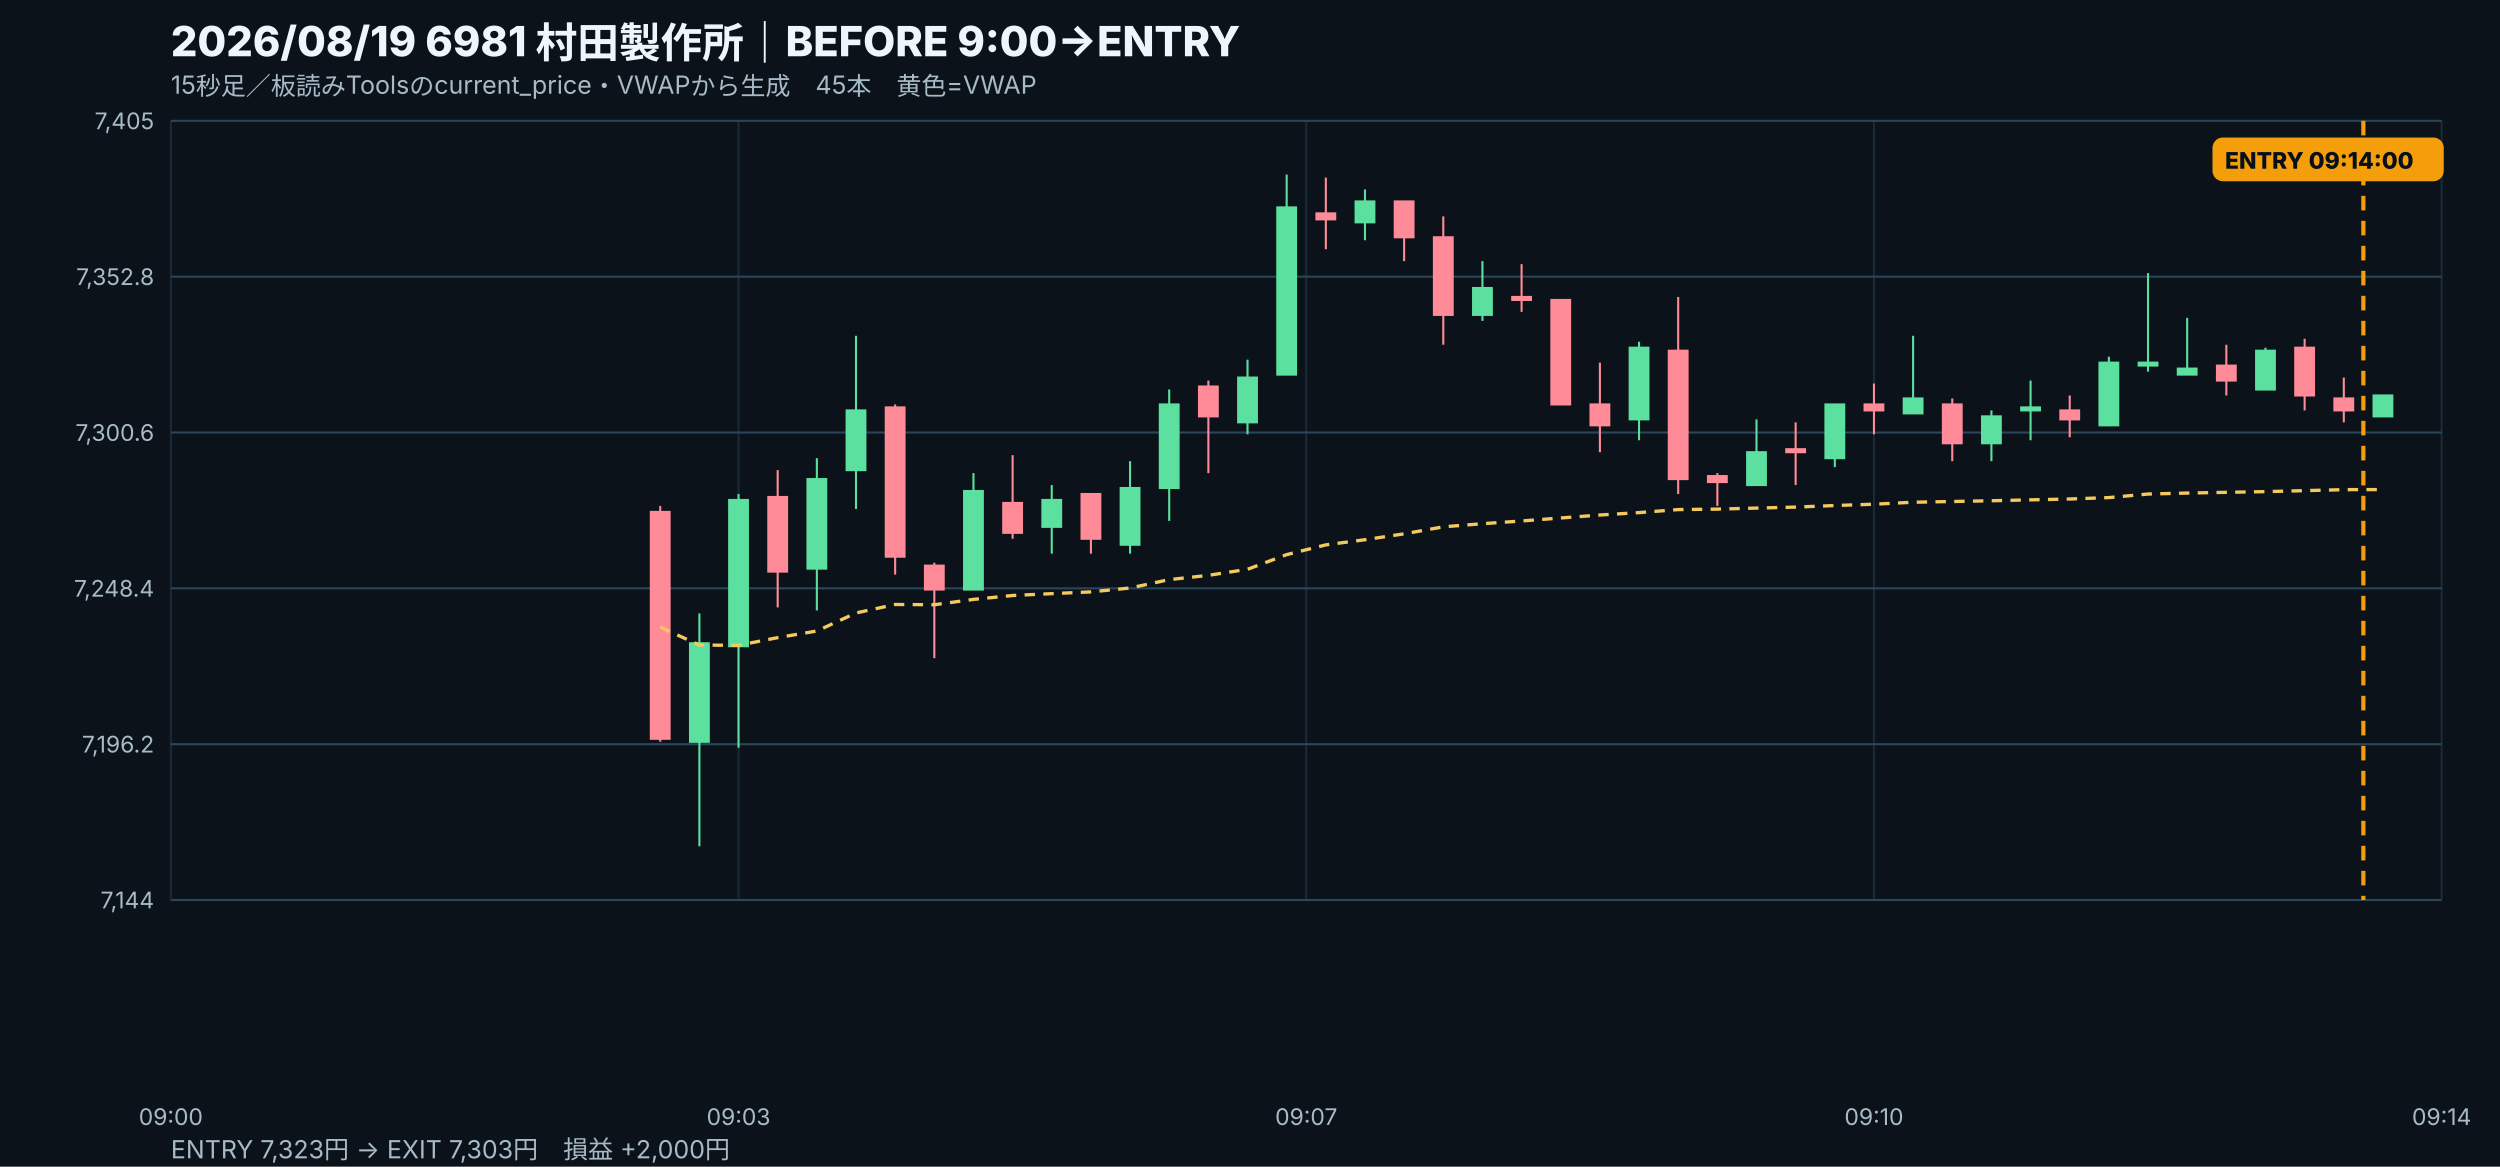
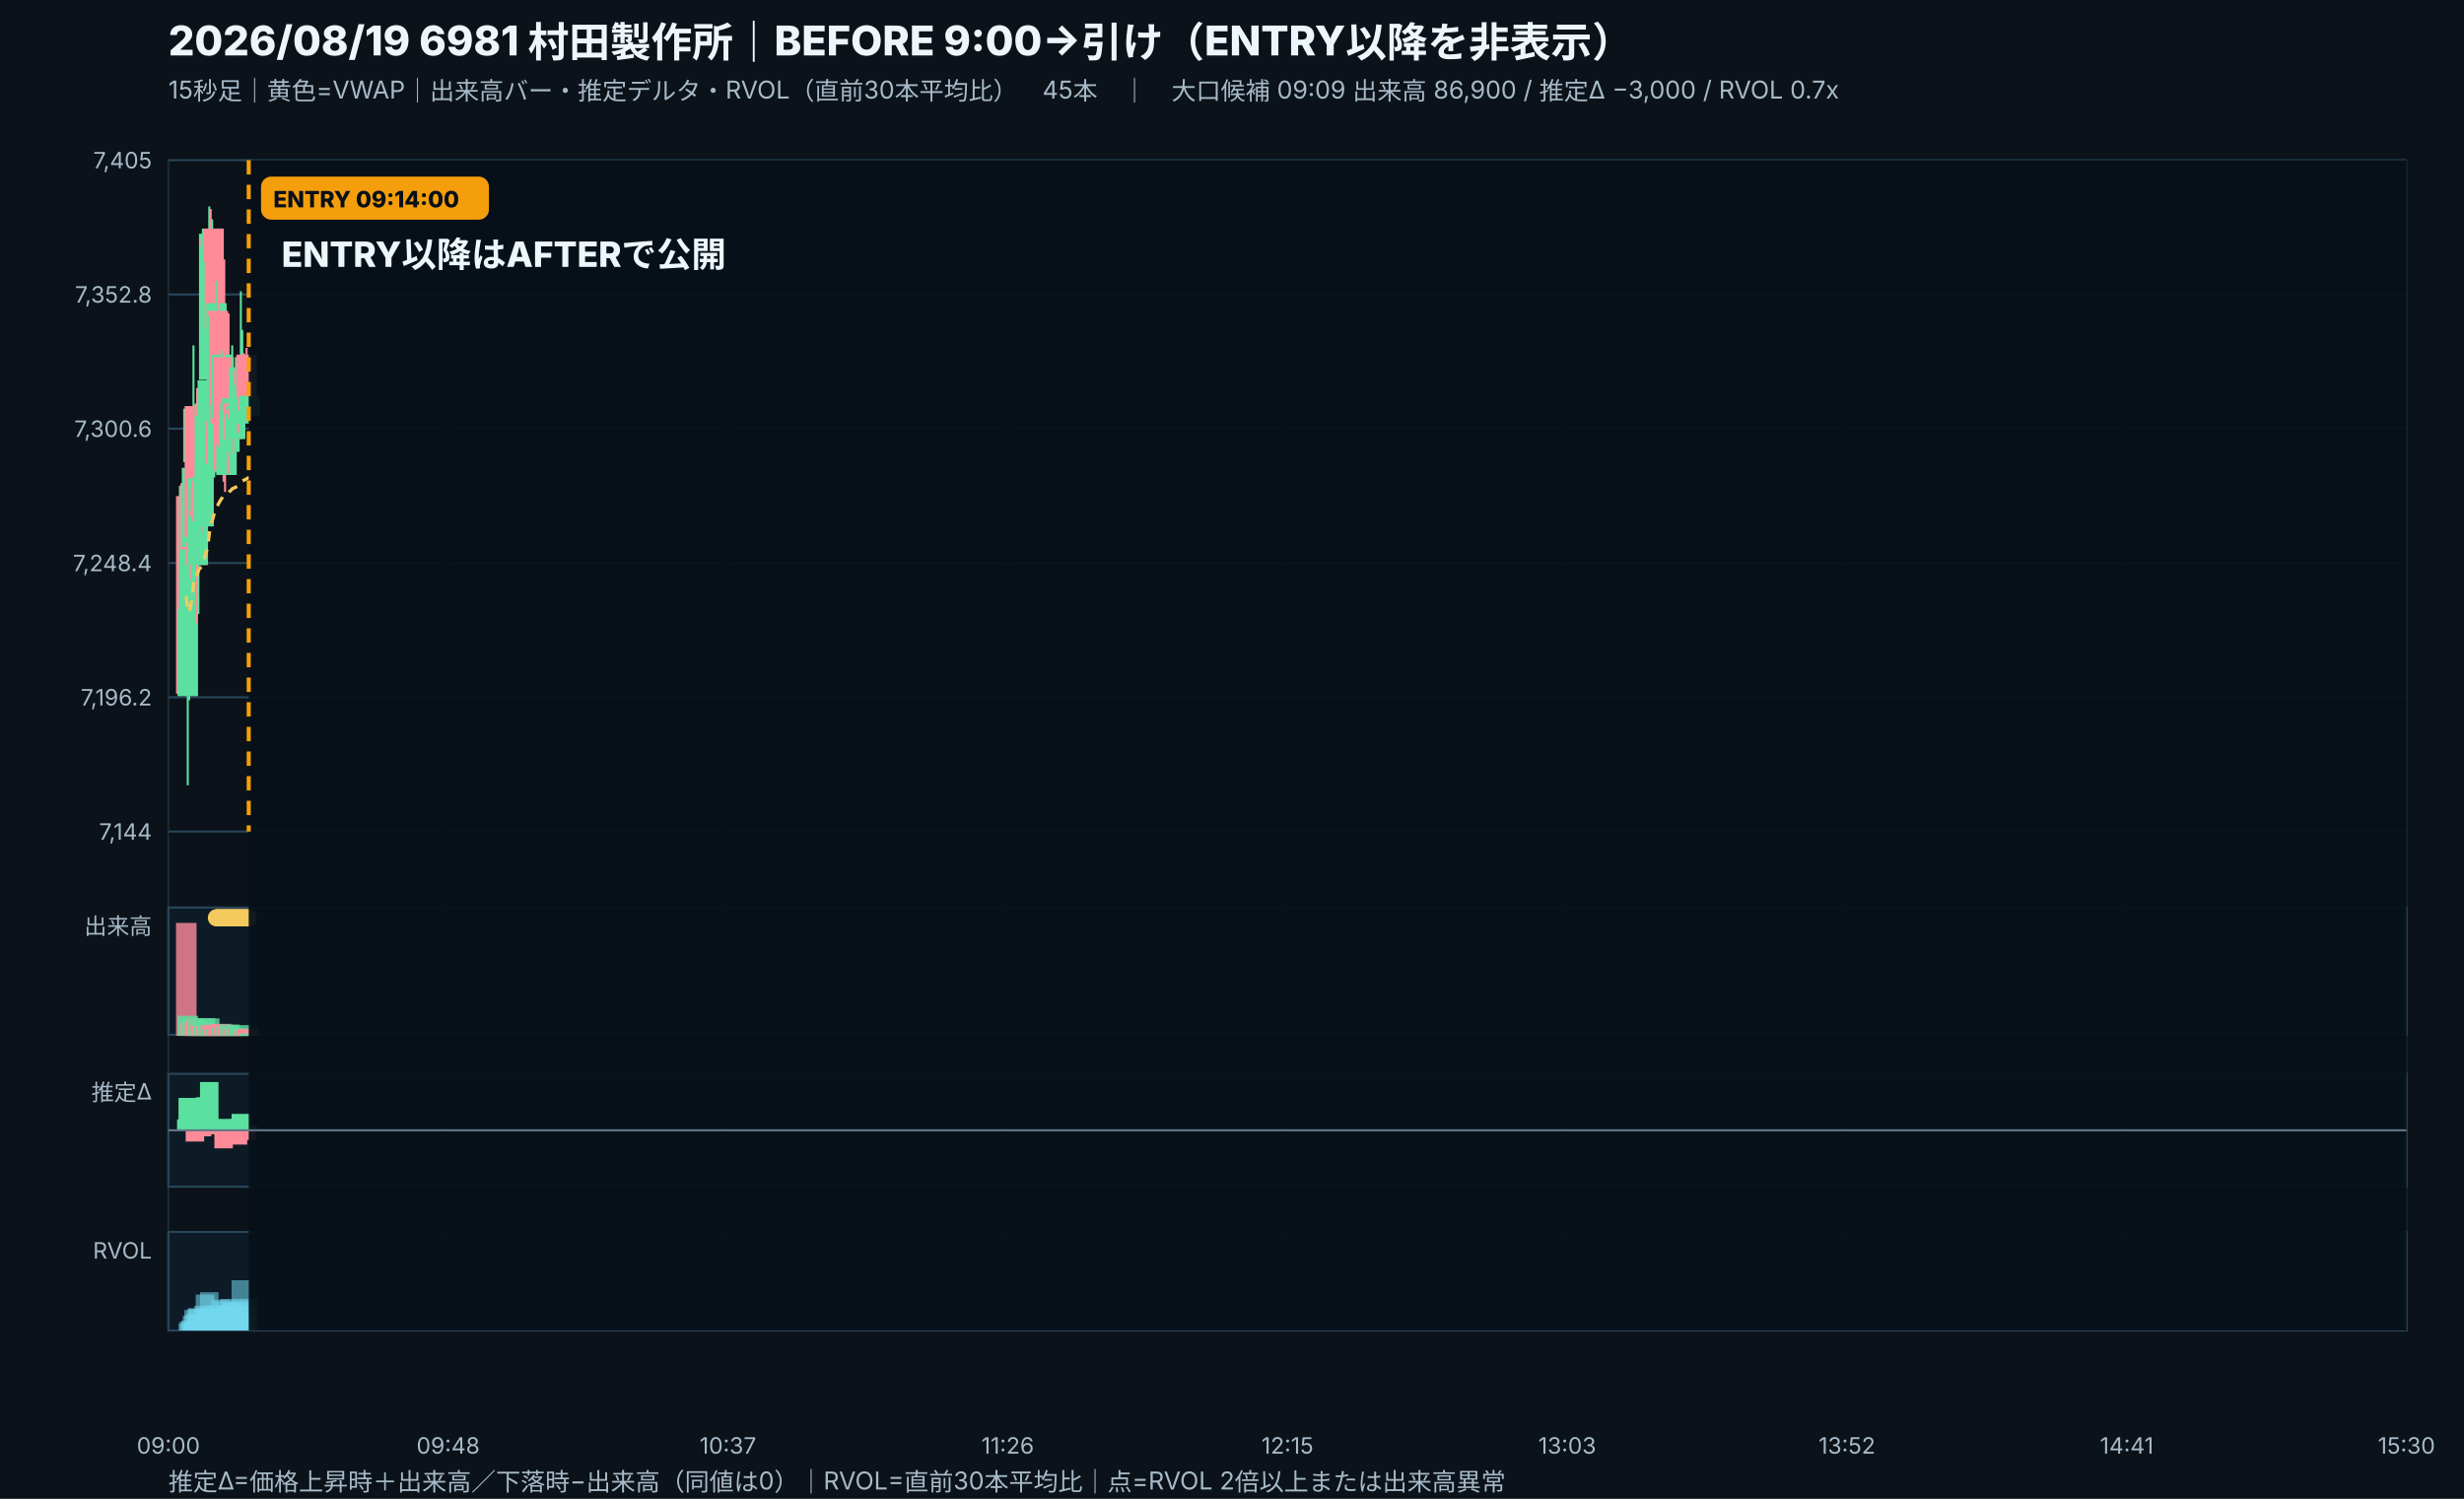
- <svg xmlns="http://www.w3.org/2000/svg" width="1200" height="560" viewBox="0 0 1200 560" role="img" aria-label="2026/08/19 6981 村田製作所｜BEFORE 9:00→ENTRY">
-   <style>text{font-family:-apple-system,BlinkMacSystemFont,"Hiragino Sans","Yu Gothic",Meiryo,sans-serif}.title{fill:#edf6fb;font-size:20px;font-weight:800}.sub{fill:#a7bac7;font-size:12px}.grid{stroke:#29465a;stroke-width:1}.axis{fill:#a7bac7;font-size:11px}.up{fill:#5ce09f;stroke:#5ce09f}.down{fill:#ff8b98;stroke:#ff8b98}.wick{stroke-width:1}.vwap{fill:none;stroke:#f4c95d;stroke-width:1.6;stroke-dasharray:5 4}.entry{stroke:#f59e0b;stroke-width:2;stroke-dasharray:7 5}.exit{stroke:#77e3a9;stroke-width:2;stroke-dasharray:5 4}.label{fill:#071019;font-size:11px;font-weight:800}.box{fill:#f59e0b}.exitbox{fill:#77e3a9}</style>
+ <svg xmlns="http://www.w3.org/2000/svg" width="1200" height="730" viewBox="0 0 1200 730" role="img" aria-label="2026/08/19 6981 村田製作所｜BEFORE 9:00→引け（ENTRY以降を非表示）">
+   <style>text{font-family:-apple-system,BlinkMacSystemFont,"Hiragino Sans","Yu Gothic",Meiryo,sans-serif}.title{fill:#edf6fb;font-size:20px;font-weight:800}.sub{fill:#a7bac7;font-size:12px}.grid{stroke:#29465a;stroke-width:1}.axis{fill:#a7bac7;font-size:11px}.up{fill:#5ce09f;stroke:#5ce09f}.down{fill:#ff8b98;stroke:#ff8b98}.wick{stroke-width:1}.vwap{fill:none;stroke:#f4c95d;stroke-width:1.6;stroke-dasharray:5 4}.entry{stroke:#f59e0b;stroke-width:2;stroke-dasharray:7 5}.exit{stroke:#77e3a9;stroke-width:2;stroke-dasharray:5 4}.label{fill:#071019;font-size:11px;font-weight:800}.box{fill:#f59e0b}.exitbox{fill:#77e3a9}.panel{fill:#0d1b27;stroke:#29465a}.axisline{stroke:#607887;stroke-width:1}.delta-pos{fill:#5ce09f}.delta-neg{fill:#ff8b98}.rvol{fill:none;stroke:#71d8ef;stroke-width:2}.large{stroke:#f4c95d;stroke-width:2}.mask{fill:#071019;fill-opacity:.94}.masktext{fill:#edf6fb;font-size:17px;font-weight:800}</style>
  <rect width="100%" height="100%" fill="#0b1219" />
-   <text x="82" y="27" class="title">2026/08/19 6981 村田製作所｜BEFORE 9:00→ENTRY</text>
-   <text x="82" y="45" class="sub">15秒足／板読みToolsのcurrent_price・VWAPから生成　45本　黄色=VWAP</text>
-   <line x1="82" y1="432.00" x2="1172" y2="432.00" class="grid" />
-   <text x="74" y="436.00" text-anchor="end" class="axis">7,144</text>
-   <line x1="82" y1="357.20" x2="1172" y2="357.20" class="grid" />
-   <text x="74" y="361.20" text-anchor="end" class="axis">7,196.2</text>
-   <line x1="82" y1="282.40" x2="1172" y2="282.40" class="grid" />
-   <text x="74" y="286.40" text-anchor="end" class="axis">7,248.4</text>
-   <line x1="82" y1="207.60" x2="1172" y2="207.60" class="grid" />
-   <text x="74" y="211.60" text-anchor="end" class="axis">7,300.6</text>
-   <line x1="82" y1="132.80" x2="1172" y2="132.80" class="grid" />
-   <text x="74" y="136.80" text-anchor="end" class="axis">7,352.8</text>
-   <line x1="82" y1="58.00" x2="1172" y2="58.00" class="grid" />
-   <text x="74" y="62.00" text-anchor="end" class="axis">7,405</text>
-   <line x1="82.00" y1="58" x2="82.00" y2="432" class="grid" opacity=".45" />
-   <text x="82.00" y="540" text-anchor="middle" class="axis">09:00</text>
-   <line x1="354.50" y1="58" x2="354.50" y2="432" class="grid" opacity=".45" />
-   <text x="354.50" y="540" text-anchor="middle" class="axis">09:03</text>
-   <line x1="627.00" y1="58" x2="627.00" y2="432" class="grid" opacity=".45" />
-   <text x="627.00" y="540" text-anchor="middle" class="axis">09:07</text>
-   <line x1="899.50" y1="58" x2="899.50" y2="432" class="grid" opacity=".45" />
-   <text x="899.50" y="540" text-anchor="middle" class="axis">09:10</text>
-   <line x1="1172.00" y1="58" x2="1172.00" y2="432" class="grid" opacity=".45" />
-   <text x="1172.00" y="540" text-anchor="middle" class="axis">09:14</text>
-   <line x1="316.91" y1="242.85" x2="316.91" y2="356.05" class="down wick" />
-   <rect x="312.41" y="245.72" width="9.00" height="108.90" class="down" />
-   <line x1="335.71" y1="294.44" x2="335.71" y2="406.21" class="up wick" />
-   <rect x="331.21" y="308.77" width="9.00" height="47.29" class="up" />
-   <line x1="354.50" y1="237.12" x2="354.50" y2="358.92" class="up wick" />
-   <rect x="350.00" y="239.98" width="9.00" height="70.21" class="up" />
-   <line x1="373.29" y1="225.66" x2="373.29" y2="291.57" class="down wick" />
-   <rect x="368.79" y="238.55" width="9.00" height="35.82" class="down" />
-   <line x1="392.09" y1="219.92" x2="392.09" y2="293.00" class="up wick" />
-   <rect x="387.59" y="229.95" width="9.00" height="42.99" class="up" />
-   <line x1="410.88" y1="161.17" x2="410.88" y2="244.28" class="up wick" />
-   <rect x="406.38" y="197.00" width="9.00" height="28.66" class="up" />
-   <line x1="429.67" y1="194.13" x2="429.67" y2="275.81" class="down wick" />
-   <rect x="425.17" y="195.56" width="9.00" height="71.65" class="down" />
-   <line x1="448.47" y1="270.08" x2="448.47" y2="315.93" class="down wick" />
-   <rect x="443.97" y="271.51" width="9.00" height="11.46" class="down" />
-   <line x1="467.26" y1="227.09" x2="467.26" y2="282.97" class="up wick" />
-   <rect x="462.76" y="235.69" width="9.00" height="47.29" class="up" />
-   <line x1="486.05" y1="218.49" x2="486.05" y2="258.61" class="down wick" />
-   <rect x="481.55" y="241.42" width="9.00" height="14.33" class="down" />
-   <line x1="504.84" y1="232.82" x2="504.84" y2="265.78" class="up wick" />
-   <rect x="500.34" y="239.98" width="9.00" height="12.90" class="up" />
-   <line x1="523.64" y1="237.12" x2="523.64" y2="265.78" class="down wick" />
-   <rect x="519.14" y="237.12" width="9.00" height="21.49" class="down" />
-   <line x1="542.43" y1="221.36" x2="542.43" y2="265.78" class="up wick" />
-   <rect x="537.93" y="234.25" width="9.00" height="27.23" class="up" />
-   <line x1="561.22" y1="186.97" x2="561.22" y2="250.02" class="up wick" />
-   <rect x="556.72" y="194.13" width="9.00" height="40.12" class="up" />
-   <line x1="580.02" y1="182.67" x2="580.02" y2="227.09" class="down wick" />
-   <rect x="575.52" y="185.53" width="9.00" height="14.33" class="down" />
-   <line x1="598.81" y1="172.64" x2="598.81" y2="208.46" class="up wick" />
-   <rect x="594.31" y="181.23" width="9.00" height="21.49" class="up" />
-   <line x1="617.60" y1="83.79" x2="617.60" y2="179.80" class="up wick" />
-   <rect x="613.10" y="99.56" width="9.00" height="80.25" class="up" />
-   <line x1="636.40" y1="85.23" x2="636.40" y2="119.62" class="down wick" />
-   <rect x="631.90" y="102.42" width="9.00" height="2.87" class="down" />
-   <line x1="655.19" y1="90.96" x2="655.19" y2="115.32" class="up wick" />
-   <rect x="650.69" y="96.69" width="9.00" height="10.03" class="up" />
-   <line x1="673.98" y1="96.69" x2="673.98" y2="125.35" class="down wick" />
-   <rect x="669.48" y="96.69" width="9.00" height="17.20" class="down" />
-   <line x1="692.78" y1="103.85" x2="692.78" y2="165.47" class="down wick" />
-   <rect x="688.28" y="113.89" width="9.00" height="37.26" class="down" />
-   <line x1="711.57" y1="125.35" x2="711.57" y2="154.01" class="up wick" />
-   <rect x="707.07" y="138.25" width="9.00" height="12.90" class="up" />
-   <line x1="730.36" y1="126.78" x2="730.36" y2="149.71" class="down wick" />
-   <rect x="725.86" y="142.54" width="9.00" height="1.43" class="down" />
-   <line x1="749.16" y1="143.98" x2="749.16" y2="194.13" class="down wick" />
-   <rect x="744.66" y="143.98" width="9.00" height="50.15" class="down" />
-   <line x1="767.95" y1="174.07" x2="767.95" y2="217.06" class="down wick" />
-   <rect x="763.45" y="194.13" width="9.00" height="10.03" class="down" />
-   <line x1="786.74" y1="164.04" x2="786.74" y2="211.33" class="up wick" />
-   <rect x="782.24" y="166.90" width="9.00" height="34.39" class="up" />
-   <line x1="805.53" y1="142.54" x2="805.53" y2="237.12" class="down wick" />
-   <rect x="801.03" y="168.34" width="9.00" height="61.62" class="down" />
-   <line x1="824.33" y1="227.09" x2="824.33" y2="242.85" class="down wick" />
-   <rect x="819.83" y="228.52" width="9.00" height="2.87" class="down" />
-   <line x1="843.12" y1="201.30" x2="843.12" y2="232.82" class="up wick" />
-   <rect x="838.62" y="217.06" width="9.00" height="15.76" class="up" />
-   <line x1="861.91" y1="202.73" x2="861.91" y2="232.82" class="down wick" />
-   <rect x="857.41" y="215.62" width="9.00" height="1.43" class="down" />
-   <line x1="880.71" y1="194.13" x2="880.71" y2="224.22" class="up wick" />
-   <rect x="876.21" y="194.13" width="9.00" height="25.79" class="up" />
-   <line x1="899.50" y1="184.10" x2="899.50" y2="208.46" class="down wick" />
-   <rect x="895.00" y="194.13" width="9.00" height="2.87" class="down" />
-   <line x1="918.29" y1="161.17" x2="918.29" y2="198.43" class="up wick" />
-   <rect x="913.79" y="191.26" width="9.00" height="7.16" class="up" />
-   <line x1="937.09" y1="191.26" x2="937.09" y2="221.36" class="down wick" />
-   <rect x="932.59" y="194.13" width="9.00" height="18.63" class="down" />
-   <line x1="955.88" y1="197.00" x2="955.88" y2="221.36" class="up wick" />
-   <rect x="951.38" y="199.86" width="9.00" height="12.90" class="up" />
-   <line x1="974.67" y1="182.67" x2="974.67" y2="211.33" class="up wick" />
-   <rect x="970.17" y="195.56" width="9.00" height="1.43" class="up" />
-   <line x1="993.47" y1="189.83" x2="993.47" y2="209.89" class="down wick" />
-   <rect x="988.97" y="197.00" width="9.00" height="4.30" class="down" />
-   <line x1="1012.26" y1="171.20" x2="1012.26" y2="204.16" class="up wick" />
-   <rect x="1007.76" y="174.07" width="9.00" height="30.09" class="up" />
-   <line x1="1031.05" y1="131.08" x2="1031.05" y2="178.37" class="up wick" />
-   <rect x="1026.55" y="174.07" width="9.00" height="1.40" class="up" />
-   <line x1="1049.84" y1="152.57" x2="1049.84" y2="179.80" class="up wick" />
-   <rect x="1045.34" y="176.93" width="9.00" height="2.87" class="up" />
-   <line x1="1068.64" y1="165.47" x2="1068.64" y2="189.83" class="down wick" />
-   <rect x="1064.14" y="175.50" width="9.00" height="7.16" class="down" />
-   <line x1="1087.43" y1="166.90" x2="1087.43" y2="186.97" class="up wick" />
-   <rect x="1082.93" y="168.34" width="9.00" height="18.63" class="up" />
-   <line x1="1106.22" y1="162.61" x2="1106.22" y2="197.00" class="down wick" />
-   <rect x="1101.72" y="166.90" width="9.00" height="22.93" class="down" />
-   <line x1="1125.02" y1="181.23" x2="1125.02" y2="202.73" class="down wick" />
-   <rect x="1120.52" y="191.26" width="9.00" height="5.73" class="down" />
-   <line x1="1143.81" y1="189.83" x2="1143.81" y2="199.86" class="up wick" />
-   <rect x="1139.31" y="189.83" width="9.00" height="10.03" class="up" />
-   <polyline points="316.91,301.02 335.71,309.63 354.50,309.75 373.29,306.06 392.09,302.88 410.88,294.22 429.67,290.15 448.47,290.27 467.26,287.71 486.05,285.84 504.84,284.95 523.64,284.11 542.43,282.24 561.22,278.21 580.02,276.17 598.81,273.25 617.60,266.22 636.40,261.54 655.19,259.06 673.98,256.24 692.78,252.88 711.57,251.38 730.36,250.07 749.16,248.63 767.95,247.20 786.74,246.05 805.53,244.60 824.33,244.38 843.12,243.88 861.91,243.41 880.71,242.65 899.50,242.02 918.29,241.08 937.09,240.72 955.88,240.36 974.67,239.93 993.47,239.52 1012.26,238.84 1031.05,237.14 1049.84,236.67 1068.64,236.32 1087.43,235.98 1106.22,235.51 1125.02,235.03 1143.81,235.00" class="vwap" />
-   <line x1="1134.41" y1="58" x2="1134.41" y2="432" class="entry" />
-   <rect x="1062.00" y="66" width="111" height="21" rx="5" class="box" />
-   <text x="1068.00" y="81" class="label">ENTRY 09:14:00</text>
-   <text x="82" y="556" class="sub">ENTRY 7,323円 → EXIT 7,303円　損益 +2,000円</text>
+   <text x="82" y="27" class="title">2026/08/19 6981 村田製作所｜BEFORE 9:00→引け（ENTRY以降を非表示）</text>
+   <text x="82" y="48" class="sub">15秒足｜黄色=VWAP｜出来高バー・推定デルタ・RVOL（直前30本平均比）　45本　｜　大口候補 09:09 出来高 86,900 / 推定Δ −3,000 / RVOL 0.7x</text>
+   <line x1="82" y1="405.00" x2="1172" y2="405.00" class="grid" />
+   <text x="74" y="409.00" text-anchor="end" class="axis">7,144</text>
+   <line x1="82" y1="339.60" x2="1172" y2="339.60" class="grid" />
+   <text x="74" y="343.60" text-anchor="end" class="axis">7,196.2</text>
+   <line x1="82" y1="274.20" x2="1172" y2="274.20" class="grid" />
+   <text x="74" y="278.20" text-anchor="end" class="axis">7,248.4</text>
+   <line x1="82" y1="208.80" x2="1172" y2="208.80" class="grid" />
+   <text x="74" y="212.80" text-anchor="end" class="axis">7,300.6</text>
+   <line x1="82" y1="143.40" x2="1172" y2="143.40" class="grid" />
+   <text x="74" y="147.40" text-anchor="end" class="axis">7,352.8</text>
+   <line x1="82" y1="78.00" x2="1172" y2="78.00" class="grid" />
+   <text x="74" y="82.00" text-anchor="end" class="axis">7,405</text>
+   <rect x="82" y="442" width="1090" height="62" class="panel" />
+   <text x="74" y="455" text-anchor="end" class="axis">出来高</text>
+   <rect x="82" y="523" width="1090" height="55" class="panel" />
+   <text x="74" y="536" text-anchor="end" class="axis">推定Δ</text>
+   <rect x="82" y="600" width="1090" height="48" class="panel" />
+   <text x="74" y="613" text-anchor="end" class="axis">RVOL</text>
+   <line x1="82.00" y1="78" x2="82.00" y2="648" class="grid" opacity=".45" />
+   <text x="82.00" y="708" text-anchor="middle" class="axis">09:00</text>
+   <line x1="218.25" y1="78" x2="218.25" y2="648" class="grid" opacity=".45" />
+   <text x="218.25" y="708" text-anchor="middle" class="axis">09:48</text>
+   <line x1="354.50" y1="78" x2="354.50" y2="648" class="grid" opacity=".45" />
+   <text x="354.50" y="708" text-anchor="middle" class="axis">10:37</text>
+   <line x1="490.75" y1="78" x2="490.75" y2="648" class="grid" opacity=".45" />
+   <text x="490.75" y="708" text-anchor="middle" class="axis">11:26</text>
+   <line x1="627.00" y1="78" x2="627.00" y2="648" class="grid" opacity=".45" />
+   <text x="627.00" y="708" text-anchor="middle" class="axis">12:15</text>
+   <line x1="763.25" y1="78" x2="763.25" y2="648" class="grid" opacity=".45" />
+   <text x="763.25" y="708" text-anchor="middle" class="axis">13:03</text>
+   <line x1="899.50" y1="78" x2="899.50" y2="648" class="grid" opacity=".45" />
+   <text x="899.50" y="708" text-anchor="middle" class="axis">13:52</text>
+   <line x1="1035.75" y1="78" x2="1035.75" y2="648" class="grid" opacity=".45" />
+   <text x="1035.75" y="708" text-anchor="middle" class="axis">14:41</text>
+   <line x1="1172.00" y1="78" x2="1172.00" y2="648" class="grid" opacity=".45" />
+   <text x="1172.00" y="708" text-anchor="middle" class="axis">15:30</text>
+   <line x1="90.73" y1="239.62" x2="90.73" y2="338.60" class="down wick" />
+   <rect x="86.23" y="242.13" width="9.00" height="95.22" class="down" />
+   <rect x="86.23" y="450.00" width="9.00" height="54.00" class="down" opacity=".8" />
+   <rect x="86.23" y="545.197" width="9.00" height="5.30" class="delta-pos" />
+   <line x1="91.43" y1="284.72" x2="91.43" y2="382.45" class="up wick" />
+   <rect x="86.93" y="297.25" width="9.00" height="41.34" class="up" />
+   <rect x="86.93" y="495.22" width="9.00" height="8.78" class="up" opacity=".8" />
+   <rect x="86.93" y="534.743" width="9.00" height="15.76" class="delta-pos" />
+   <rect x="86.93" y="644.50" width="9.00" height="3.50" fill="#71d8ef" opacity=".55" />
+   <line x1="92.13" y1="234.61" x2="92.13" y2="341.10" class="up wick" />
+   <rect x="87.63" y="237.11" width="9.00" height="61.39" class="up" />
+   <rect x="87.63" y="497.72" width="9.00" height="6.28" class="up" opacity=".8" />
+   <rect x="87.63" y="544.022" width="9.00" height="6.48" class="delta-pos" />
+   <rect x="87.63" y="643.70" width="9.00" height="4.30" fill="#71d8ef" opacity=".55" />
+   <line x1="92.83" y1="224.59" x2="92.83" y2="282.22" class="down wick" />
+   <rect x="88.33" y="235.86" width="9.00" height="31.32" class="down" />
+   <rect x="88.33" y="498.79" width="9.00" height="5.21" class="down" opacity=".8" />
+   <rect x="88.33" y="550.47" width="9.00" height="0.03" class="delta-pos" />
+   <rect x="88.33" y="643.13" width="9.00" height="4.87" fill="#71d8ef" opacity=".55" />
+   <line x1="93.53" y1="219.57" x2="93.53" y2="283.47" class="up wick" />
+   <rect x="89.03" y="228.34" width="9.00" height="37.59" class="up" />
+   <rect x="89.03" y="497.77" width="9.00" height="6.23" class="up" opacity=".8" />
+   <rect x="89.03" y="539.714" width="9.00" height="10.79" class="delta-pos" />
+   <rect x="89.03" y="640.79" width="9.00" height="7.21" fill="#71d8ef" opacity=".55" />
+   <line x1="94.23" y1="168.21" x2="94.23" y2="240.87" class="up wick" />
+   <rect x="89.73" y="199.53" width="9.00" height="25.06" class="up" />
+   <rect x="89.73" y="496.54" width="9.00" height="7.46" class="up" opacity=".8" />
+   <rect x="89.73" y="546.282" width="9.00" height="4.22" class="delta-pos" />
+   <rect x="89.73" y="638.04" width="9.00" height="9.96" fill="#71d8ef" opacity=".55" />
+   <line x1="94.93" y1="197.02" x2="94.93" y2="268.44" class="down wick" />
+   <rect x="90.43" y="198.28" width="9.00" height="62.64" class="down" />
+   <rect x="90.43" y="498.50" width="9.00" height="5.50" class="down" opacity=".8" />
+   <rect x="90.43" y="550.5" width="9.00" height="5.48" class="delta-neg" />
+   <rect x="90.43" y="639.93" width="9.00" height="8.07" fill="#71d8ef" opacity=".55" />
+   <line x1="95.63" y1="263.43" x2="95.63" y2="303.52" class="down wick" />
+   <rect x="91.13" y="264.68" width="9.00" height="10.02" class="down" />
+   <rect x="91.13" y="497.45" width="9.00" height="6.55" class="down" opacity=".8" />
+   <rect x="91.13" y="545.438" width="9.00" height="5.06" class="delta-pos" />
+   <rect x="91.13" y="637.45" width="9.00" height="10.55" fill="#71d8ef" opacity=".55" />
+   <line x1="96.32" y1="225.84" x2="96.32" y2="274.70" class="up wick" />
+   <rect x="91.82" y="233.36" width="9.00" height="41.34" class="up" />
+   <rect x="91.82" y="497.65" width="9.00" height="6.35" class="up" opacity=".8" />
+   <rect x="91.82" y="540.015" width="9.00" height="10.48" class="delta-pos" />
+   <rect x="91.82" y="637.09" width="9.00" height="10.91" fill="#71d8ef" opacity=".55" />
+   <line x1="97.02" y1="218.32" x2="97.02" y2="253.40" class="down wick" />
+   <rect x="92.52" y="238.37" width="9.00" height="12.53" class="down" />
+   <rect x="92.52" y="499.99" width="9.00" height="4.01" class="down" opacity=".8" />
+   <rect x="92.52" y="545.649" width="9.00" height="4.85" class="delta-pos" />
+   <rect x="92.52" y="640.70" width="9.00" height="7.30" fill="#71d8ef" opacity=".55" />
+   <line x1="97.72" y1="230.85" x2="97.72" y2="259.67" class="up wick" />
+   <rect x="93.22" y="237.11" width="9.00" height="11.28" class="up" />
+   <rect x="93.22" y="501.25" width="9.00" height="2.75" class="up" opacity=".8" />
+   <rect x="93.22" y="547.758" width="9.00" height="2.74" class="delta-pos" />
+   <rect x="93.22" y="642.63" width="9.00" height="5.37" fill="#71d8ef" opacity=".55" />
+   <line x1="98.42" y1="234.61" x2="98.42" y2="259.67" class="down wick" />
+   <rect x="93.92" y="234.61" width="9.00" height="18.79" class="down" />
+   <rect x="93.92" y="500.66" width="9.00" height="3.34" class="down" opacity=".8" />
+   <rect x="93.92" y="550.5" width="9.00" height="2.95" class="delta-neg" />
+   <rect x="93.92" y="641.02" width="9.00" height="6.98" fill="#71d8ef" opacity=".55" />
+   <line x1="99.12" y1="220.83" x2="99.12" y2="259.67" class="up wick" />
+   <rect x="94.62" y="232.10" width="9.00" height="23.80" class="up" />
+   <rect x="94.62" y="498.58" width="9.00" height="5.42" class="up" opacity=".8" />
+   <rect x="94.62" y="543.691" width="9.00" height="6.81" class="delta-pos" />
+   <rect x="94.62" y="635.99" width="9.00" height="12.01" fill="#71d8ef" opacity=".55" />
+   <line x1="99.82" y1="190.76" x2="99.82" y2="245.89" class="up wick" />
+   <rect x="95.32" y="197.02" width="9.00" height="35.08" class="up" />
+   <rect x="95.32" y="496.38" width="9.00" height="7.62" class="up" opacity=".8" />
+   <rect x="95.32" y="534.412" width="9.00" height="16.09" class="delta-pos" />
+   <rect x="95.32" y="630.52" width="9.00" height="17.48" fill="#71d8ef" opacity=".55" />
+   <line x1="100.52" y1="187.00" x2="100.52" y2="225.84" class="down wick" />
+   <rect x="96.02" y="189.51" width="9.00" height="12.53" class="down" />
+   <rect x="96.02" y="500.18" width="9.00" height="3.82" class="down" opacity=".8" />
+   <rect x="96.02" y="639.12" width="9.00" height="8.88" fill="#71d8ef" opacity=".55" />
+   <line x1="101.21" y1="178.23" x2="101.21" y2="209.55" class="up wick" />
+   <rect x="96.71" y="185.75" width="9.00" height="18.79" class="up" />
+   <rect x="96.71" y="499.57" width="9.00" height="4.43" class="up" opacity=".8" />
+   <rect x="96.71" y="549.235" width="9.00" height="1.27" class="delta-pos" />
+   <rect x="96.71" y="637.29" width="9.00" height="10.71" fill="#71d8ef" opacity=".55" />
+   <line x1="101.91" y1="100.55" x2="101.91" y2="184.49" class="up wick" />
+   <rect x="97.41" y="114.33" width="9.00" height="70.16" class="up" />
+   <rect x="97.41" y="496.53" width="9.00" height="7.47" class="up" opacity=".8" />
+   <rect x="97.41" y="527" width="9.00" height="23.50" class="delta-pos" />
+   <rect x="97.41" y="629.36" width="9.00" height="18.64" fill="#71d8ef" opacity=".55" />
+   <line x1="102.61" y1="101.80" x2="102.61" y2="131.87" class="down wick" />
+   <rect x="98.11" y="116.84" width="9.00" height="2.51" class="down" />
+   <rect x="98.11" y="499.73" width="9.00" height="4.27" class="down" opacity=".8" />
+   <rect x="98.11" y="550.5" width="9.00" height="0.87" class="delta-neg" />
+   <rect x="98.11" y="637.25" width="9.00" height="10.75" fill="#71d8ef" opacity=".55" />
+   <line x1="103.31" y1="106.82" x2="103.31" y2="128.11" class="up wick" />
+   <rect x="98.81" y="111.83" width="9.00" height="8.77" class="up" />
+   <rect x="98.81" y="501.61" width="9.00" height="2.39" class="up" opacity=".8" />
+   <rect x="98.81" y="546.734" width="9.00" height="3.77" class="delta-pos" />
+   <rect x="98.81" y="641.81" width="9.00" height="6.19" fill="#71d8ef" opacity=".55" />
+   <line x1="104.01" y1="111.83" x2="104.01" y2="136.89" class="down wick" />
+   <rect x="99.51" y="111.83" width="9.00" height="15.03" class="down" />
+   <rect x="99.51" y="501.08" width="9.00" height="2.92" class="down" opacity=".8" />
+   <rect x="99.51" y="550.5" width="9.00" height="1.33" class="delta-neg" />
+   <rect x="99.51" y="640.16" width="9.00" height="7.84" fill="#71d8ef" opacity=".55" />
+   <line x1="104.71" y1="118.09" x2="104.71" y2="171.97" class="down wick" />
+   <rect x="100.21" y="126.86" width="9.00" height="32.57" class="down" />
+   <rect x="100.21" y="499.61" width="9.00" height="4.39" class="down" opacity=".8" />
+   <rect x="100.21" y="550.5" width="9.00" height="1.93" class="delta-neg" />
+   <rect x="100.21" y="635.80" width="9.00" height="12.20" fill="#71d8ef" opacity=".55" />
+   <line x1="105.41" y1="136.89" x2="105.41" y2="161.94" class="up wick" />
+   <rect x="100.91" y="148.16" width="9.00" height="11.28" class="up" />
+   <rect x="100.91" y="501.84" width="9.00" height="2.16" class="up" opacity=".8" />
+   <rect x="100.91" y="549.506" width="9.00" height="0.99" class="delta-pos" />
+   <rect x="100.91" y="641.86" width="9.00" height="6.14" fill="#71d8ef" opacity=".55" />
+   <circle cx="105.41" cy="447.00" r="3.2" fill="#f4c95d" class="large" />
+   <line x1="106.11" y1="138.14" x2="106.11" y2="158.18" class="down wick" />
+   <rect x="101.61" y="151.92" width="9.00" height="1.40" class="down" />
+   <rect x="101.61" y="502.10" width="9.00" height="1.90" class="down" opacity=".8" />
+   <rect x="101.61" y="549.596" width="9.00" height="0.90" class="delta-pos" />
+   <rect x="101.61" y="642.44" width="9.00" height="5.56" fill="#71d8ef" opacity=".55" />
+   <circle cx="106.11" cy="447.00" r="3.2" fill="#f4c95d" class="large" />
+   <line x1="106.80" y1="153.17" x2="106.80" y2="197.02" class="down wick" />
+   <rect x="102.30" y="153.17" width="9.00" height="43.85" class="down" />
+   <rect x="102.30" y="500.88" width="9.00" height="3.12" class="down" opacity=".8" />
+   <rect x="102.30" y="550.5" width="9.00" height="1.51" class="delta-neg" />
+   <rect x="102.30" y="638.54" width="9.00" height="9.46" fill="#71d8ef" opacity=".55" />
+   <circle cx="106.80" cy="447.00" r="3.2" fill="#f4c95d" class="large" />
+   <line x1="107.50" y1="179.48" x2="107.50" y2="217.07" class="down wick" />
+   <rect x="103.00" y="197.02" width="9.00" height="8.77" class="down" />
+   <rect x="103.00" y="499.15" width="9.00" height="4.85" class="down" opacity=".8" />
+   <rect x="103.00" y="550.5" width="9.00" height="0.90" class="delta-neg" />
+   <rect x="103.00" y="632.97" width="9.00" height="15.03" fill="#71d8ef" opacity=".55" />
+   <circle cx="107.50" cy="447.00" r="3.2" fill="#f4c95d" class="large" />
+   <line x1="108.20" y1="170.71" x2="108.20" y2="212.06" class="up wick" />
+   <rect x="103.70" y="173.22" width="9.00" height="30.07" class="up" />
+   <rect x="103.70" y="500.67" width="9.00" height="3.33" class="up" opacity=".8" />
+   <rect x="103.70" y="548.18" width="9.00" height="2.32" class="delta-pos" />
+   <rect x="103.70" y="637.55" width="9.00" height="10.45" fill="#71d8ef" opacity=".55" />
+   <circle cx="108.20" cy="447.00" r="3.2" fill="#f4c95d" class="large" />
+   <line x1="108.90" y1="151.92" x2="108.90" y2="234.61" class="down wick" />
+   <rect x="104.40" y="174.47" width="9.00" height="53.87" class="down" />
+   <rect x="104.40" y="499.56" width="9.00" height="4.44" class="down" opacity=".8" />
+   <rect x="104.40" y="550.5" width="9.00" height="8.80" class="delta-neg" />
+   <rect x="104.40" y="633.79" width="9.00" height="14.21" fill="#71d8ef" opacity=".55" />
+   <circle cx="108.90" cy="447.00" r="3.2" fill="#f4c95d" class="large" />
+   <line x1="109.60" y1="225.84" x2="109.60" y2="239.62" class="down wick" />
+   <rect x="105.10" y="227.09" width="9.00" height="2.51" class="down" />
+   <rect x="105.10" y="500.18" width="9.00" height="3.82" class="down" opacity=".8" />
+   <rect x="105.10" y="549.687" width="9.00" height="0.81" class="delta-pos" />
+   <rect x="105.10" y="635.61" width="9.00" height="12.39" fill="#71d8ef" opacity=".55" />
+   <circle cx="109.60" cy="447.00" r="3.2" fill="#f4c95d" class="large" />
+   <line x1="110.30" y1="203.29" x2="110.30" y2="230.85" class="up wick" />
+   <rect x="105.80" y="217.07" width="9.00" height="13.78" class="up" />
+   <rect x="105.80" y="500.60" width="9.00" height="3.40" class="up" opacity=".8" />
+   <rect x="105.80" y="544.956" width="9.00" height="5.54" class="delta-pos" />
+   <rect x="105.80" y="636.80" width="9.00" height="11.20" fill="#71d8ef" opacity=".55" />
+   <circle cx="110.30" cy="447.00" r="3.2" fill="#f4c95d" class="large" />
+   <line x1="111.00" y1="204.54" x2="111.00" y2="230.85" class="down wick" />
+   <rect x="106.50" y="215.82" width="9.00" height="1.40" class="down" />
+   <rect x="106.50" y="500.39" width="9.00" height="3.61" class="down" opacity=".8" />
+   <rect x="106.50" y="549.747" width="9.00" height="0.75" class="delta-pos" />
+   <rect x="106.50" y="635.92" width="9.00" height="12.08" fill="#71d8ef" opacity=".55" />
+   <circle cx="111.00" cy="447.00" r="3.2" fill="#f4c95d" class="large" />
+   <line x1="111.70" y1="197.02" x2="111.70" y2="223.33" class="up wick" />
+   <rect x="107.20" y="197.02" width="9.00" height="22.55" class="up" />
+   <rect x="107.20" y="499.48" width="9.00" height="4.52" class="up" opacity=".8" />
+   <rect x="107.20" y="546.523" width="9.00" height="3.98" class="delta-pos" />
+   <rect x="107.20" y="632.63" width="9.00" height="15.37" fill="#71d8ef" opacity=".55" />
+   <circle cx="111.70" cy="447.00" r="3.2" fill="#f4c95d" class="large" />
+   <line x1="112.39" y1="188.25" x2="112.39" y2="209.55" class="down wick" />
+   <rect x="107.89" y="197.02" width="9.00" height="2.51" class="down" />
+   <rect x="107.89" y="501.52" width="9.00" height="2.48" class="down" opacity=".8" />
+   <rect x="107.89" y="550.5" width="9.00" height="0.57" class="delta-neg" />
+   <rect x="107.89" y="636.60" width="9.00" height="11.40" fill="#71d8ef" opacity=".55" />
+   <circle cx="112.39" cy="447.00" r="3.2" fill="#f4c95d" class="large" />
+   <line x1="113.09" y1="168.21" x2="113.09" y2="200.78" class="up wick" />
+   <rect x="108.59" y="194.52" width="9.00" height="6.26" class="up" />
+   <rect x="108.59" y="501.13" width="9.00" height="2.87" class="up" opacity=".8" />
+   <rect x="108.59" y="550.379" width="9.00" height="0.12" class="delta-pos" />
+   <rect x="108.59" y="634.18" width="9.00" height="13.82" fill="#71d8ef" opacity=".55" />
+   <circle cx="113.09" cy="447.00" r="3.2" fill="#f4c95d" class="large" />
+   <line x1="113.79" y1="194.52" x2="113.79" y2="220.83" class="down wick" />
+   <rect x="109.29" y="197.02" width="9.00" height="16.29" class="down" />
+   <rect x="109.29" y="501.66" width="9.00" height="2.34" class="down" opacity=".8" />
+   <rect x="109.29" y="550.5" width="9.00" height="4.43" class="delta-neg" />
+   <rect x="109.29" y="636.44" width="9.00" height="11.56" fill="#71d8ef" opacity=".55" />
+   <circle cx="113.79" cy="447.00" r="3.2" fill="#f4c95d" class="large" />
+   <line x1="114.49" y1="199.53" x2="114.49" y2="220.83" class="up wick" />
+   <rect x="109.99" y="202.03" width="9.00" height="11.28" class="up" />
+   <rect x="109.99" y="501.55" width="9.00" height="2.45" class="up" opacity=".8" />
+   <rect x="109.99" y="547.668" width="9.00" height="2.83" class="delta-pos" />
+   <rect x="109.99" y="635.64" width="9.00" height="12.36" fill="#71d8ef" opacity=".55" />
+   <circle cx="114.49" cy="447.00" r="3.2" fill="#f4c95d" class="large" />
+   <line x1="115.19" y1="187.00" x2="115.19" y2="212.06" class="up wick" />
+   <rect x="110.69" y="198.28" width="9.00" height="1.40" class="up" />
+   <rect x="110.69" y="502.06" width="9.00" height="1.94" class="up" opacity=".8" />
+   <rect x="110.69" y="549.867" width="9.00" height="0.63" class="delta-pos" />
+   <rect x="110.69" y="637.91" width="9.00" height="10.09" fill="#71d8ef" opacity=".55" />
+   <circle cx="115.19" cy="447.00" r="3.2" fill="#f4c95d" class="large" />
+   <line x1="115.89" y1="193.26" x2="115.89" y2="210.80" class="down wick" />
+   <rect x="111.39" y="199.53" width="9.00" height="3.76" class="down" />
+   <rect x="111.39" y="501.56" width="9.00" height="2.44" class="down" opacity=".8" />
+   <rect x="111.39" y="550.5" width="9.00" height="6.96" class="delta-neg" />
+   <rect x="111.39" y="634.70" width="9.00" height="13.30" fill="#71d8ef" opacity=".55" />
+   <circle cx="115.89" cy="447.00" r="3.2" fill="#f4c95d" class="large" />
+   <line x1="116.59" y1="176.98" x2="116.59" y2="205.79" class="up wick" />
+   <rect x="112.09" y="179.48" width="9.00" height="26.31" class="up" />
+   <rect x="112.09" y="501.40" width="9.00" height="2.60" class="up" opacity=".8" />
+   <rect x="112.09" y="545.017" width="9.00" height="5.48" class="delta-pos" />
+   <rect x="112.09" y="633.45" width="9.00" height="14.55" fill="#71d8ef" opacity=".55" />
+   <circle cx="116.59" cy="447.00" r="3.2" fill="#f4c95d" class="large" />
+   <line x1="117.29" y1="141.90" x2="117.29" y2="183.24" class="up wick" />
+   <rect x="112.79" y="179.48" width="9.00" height="1.40" class="up" />
+   <rect x="112.79" y="499.77" width="9.00" height="4.23" class="up" opacity=".8" />
+   <rect x="112.79" y="542.516" width="9.00" height="7.98" class="delta-pos" />
+   <rect x="112.79" y="623.54" width="9.00" height="24.46" fill="#71d8ef" opacity=".55" />
+   <circle cx="117.29" cy="447.00" r="3.2" fill="#f4c95d" class="large" />
+   <line x1="117.98" y1="160.69" x2="117.98" y2="184.49" class="up wick" />
+   <rect x="113.48" y="181.99" width="9.00" height="2.51" class="up" />
+   <rect x="113.48" y="502.54" width="9.00" height="1.46" class="up" opacity=".8" />
+   <rect x="113.48" y="550.108" width="9.00" height="0.39" class="delta-pos" />
+   <rect x="113.48" y="639.38" width="9.00" height="8.62" fill="#71d8ef" opacity=".55" />
+   <circle cx="117.98" cy="447.00" r="3.2" fill="#f4c95d" class="large" />
+   <line x1="118.68" y1="171.97" x2="118.68" y2="193.26" class="down wick" />
+   <rect x="114.18" y="180.74" width="9.00" height="6.26" class="down" />
+   <rect x="114.18" y="502.70" width="9.00" height="1.30" class="down" opacity=".8" />
+   <rect x="114.18" y="550.5" width="9.00" height="0.18" class="delta-neg" />
+   <rect x="114.18" y="640.12" width="9.00" height="7.88" fill="#71d8ef" opacity=".55" />
+   <circle cx="118.68" cy="447.00" r="3.2" fill="#f4c95d" class="large" />
+   <line x1="119.38" y1="173.22" x2="119.38" y2="190.76" class="up wick" />
+   <rect x="114.88" y="174.47" width="9.00" height="16.29" class="up" />
+   <rect x="114.88" y="502.81" width="9.00" height="1.19" class="up" opacity=".8" />
+   <rect x="114.88" y="548.24" width="9.00" height="2.26" class="delta-pos" />
+   <rect x="114.88" y="640.73" width="9.00" height="7.27" fill="#71d8ef" opacity=".55" />
+   <circle cx="119.38" cy="447.00" r="3.2" fill="#f4c95d" class="large" />
+   <line x1="120.08" y1="169.46" x2="120.08" y2="199.53" class="down wick" />
+   <rect x="115.58" y="173.22" width="9.00" height="20.05" class="down" />
+   <rect x="115.58" y="502.07" width="9.00" height="1.93" class="down" opacity=".8" />
+   <rect x="115.58" y="550.5" width="9.00" height="4.70" class="delta-neg" />
+   <rect x="115.58" y="635.94" width="9.00" height="12.06" fill="#71d8ef" opacity=".55" />
+   <circle cx="120.08" cy="447.00" r="3.2" fill="#f4c95d" class="large" />
+   <line x1="120.78" y1="185.75" x2="120.78" y2="204.54" class="down wick" />
+   <rect x="116.28" y="194.52" width="9.00" height="5.01" class="down" />
+   <rect x="116.28" y="501.61" width="9.00" height="2.39" class="down" opacity=".8" />
+   <rect x="116.28" y="548.301" width="9.00" height="2.20" class="delta-pos" />
+   <rect x="116.28" y="632.56" width="9.00" height="15.44" fill="#71d8ef" opacity=".55" />
+   <circle cx="120.78" cy="447.00" r="3.2" fill="#f4c95d" class="large" />
+   <line x1="121.48" y1="193.26" x2="121.48" y2="202.03" class="up wick" />
+   <rect x="116.98" y="193.26" width="9.00" height="8.77" class="up" />
+   <rect x="116.98" y="503.87" width="9.00" height="0.13" class="up" opacity=".8" />
+   <rect x="116.98" y="550.018" width="9.00" height="0.48" class="delta-pos" />
+   <rect x="116.98" y="647.09" width="9.00" height="0.91" fill="#71d8ef" opacity=".55" />
+   <polyline points="90.73,290.48 91.43,298.01 92.13,298.11 92.83,294.89 93.53,292.11 94.23,284.53 94.93,280.98 95.63,281.08 96.32,278.84 97.02,277.20 97.72,276.43 98.42,275.70 99.12,274.06 99.82,270.53 100.52,268.75 101.21,266.20 101.91,260.05 102.61,255.96 103.31,253.80 104.01,251.33 104.71,248.39 105.41,247.08 106.11,245.93 106.80,244.67 107.50,243.43 108.20,242.42 108.90,241.15 109.60,240.96 110.30,240.52 111.00,240.11 111.70,239.44 112.39,238.90 113.09,238.07 113.79,237.75 114.49,237.44 115.19,237.07 115.89,236.71 116.59,236.12 117.29,234.63 117.98,234.22 118.68,233.91 119.38,233.62 120.08,233.20 120.78,232.78 121.48,232.76" class="vwap" />
+   <rect x="121.13" y="78" width="1050.87" height="570" class="mask" />
+   <text x="137.13" y="130" class="masktext">ENTRY以降はAFTERで公開</text>
+   <line x1="121.13" y1="78" x2="121.13" y2="405" class="entry" />
+   <rect x="127.13" y="86" width="111" height="21" rx="5" class="box" />
+   <text x="133.13" y="101" class="label">ENTRY 09:14:00</text>
+   <line x1="82" y1="550.5" x2="1172" y2="550.5" class="axisline" />
+   <text x="82" y="726" class="sub">推定Δ=価格上昇時＋出来高／下落時−出来高（同値は0）｜RVOL=直前30本平均比｜点=RVOL 2倍以上または出来高異常</text>
</svg>
